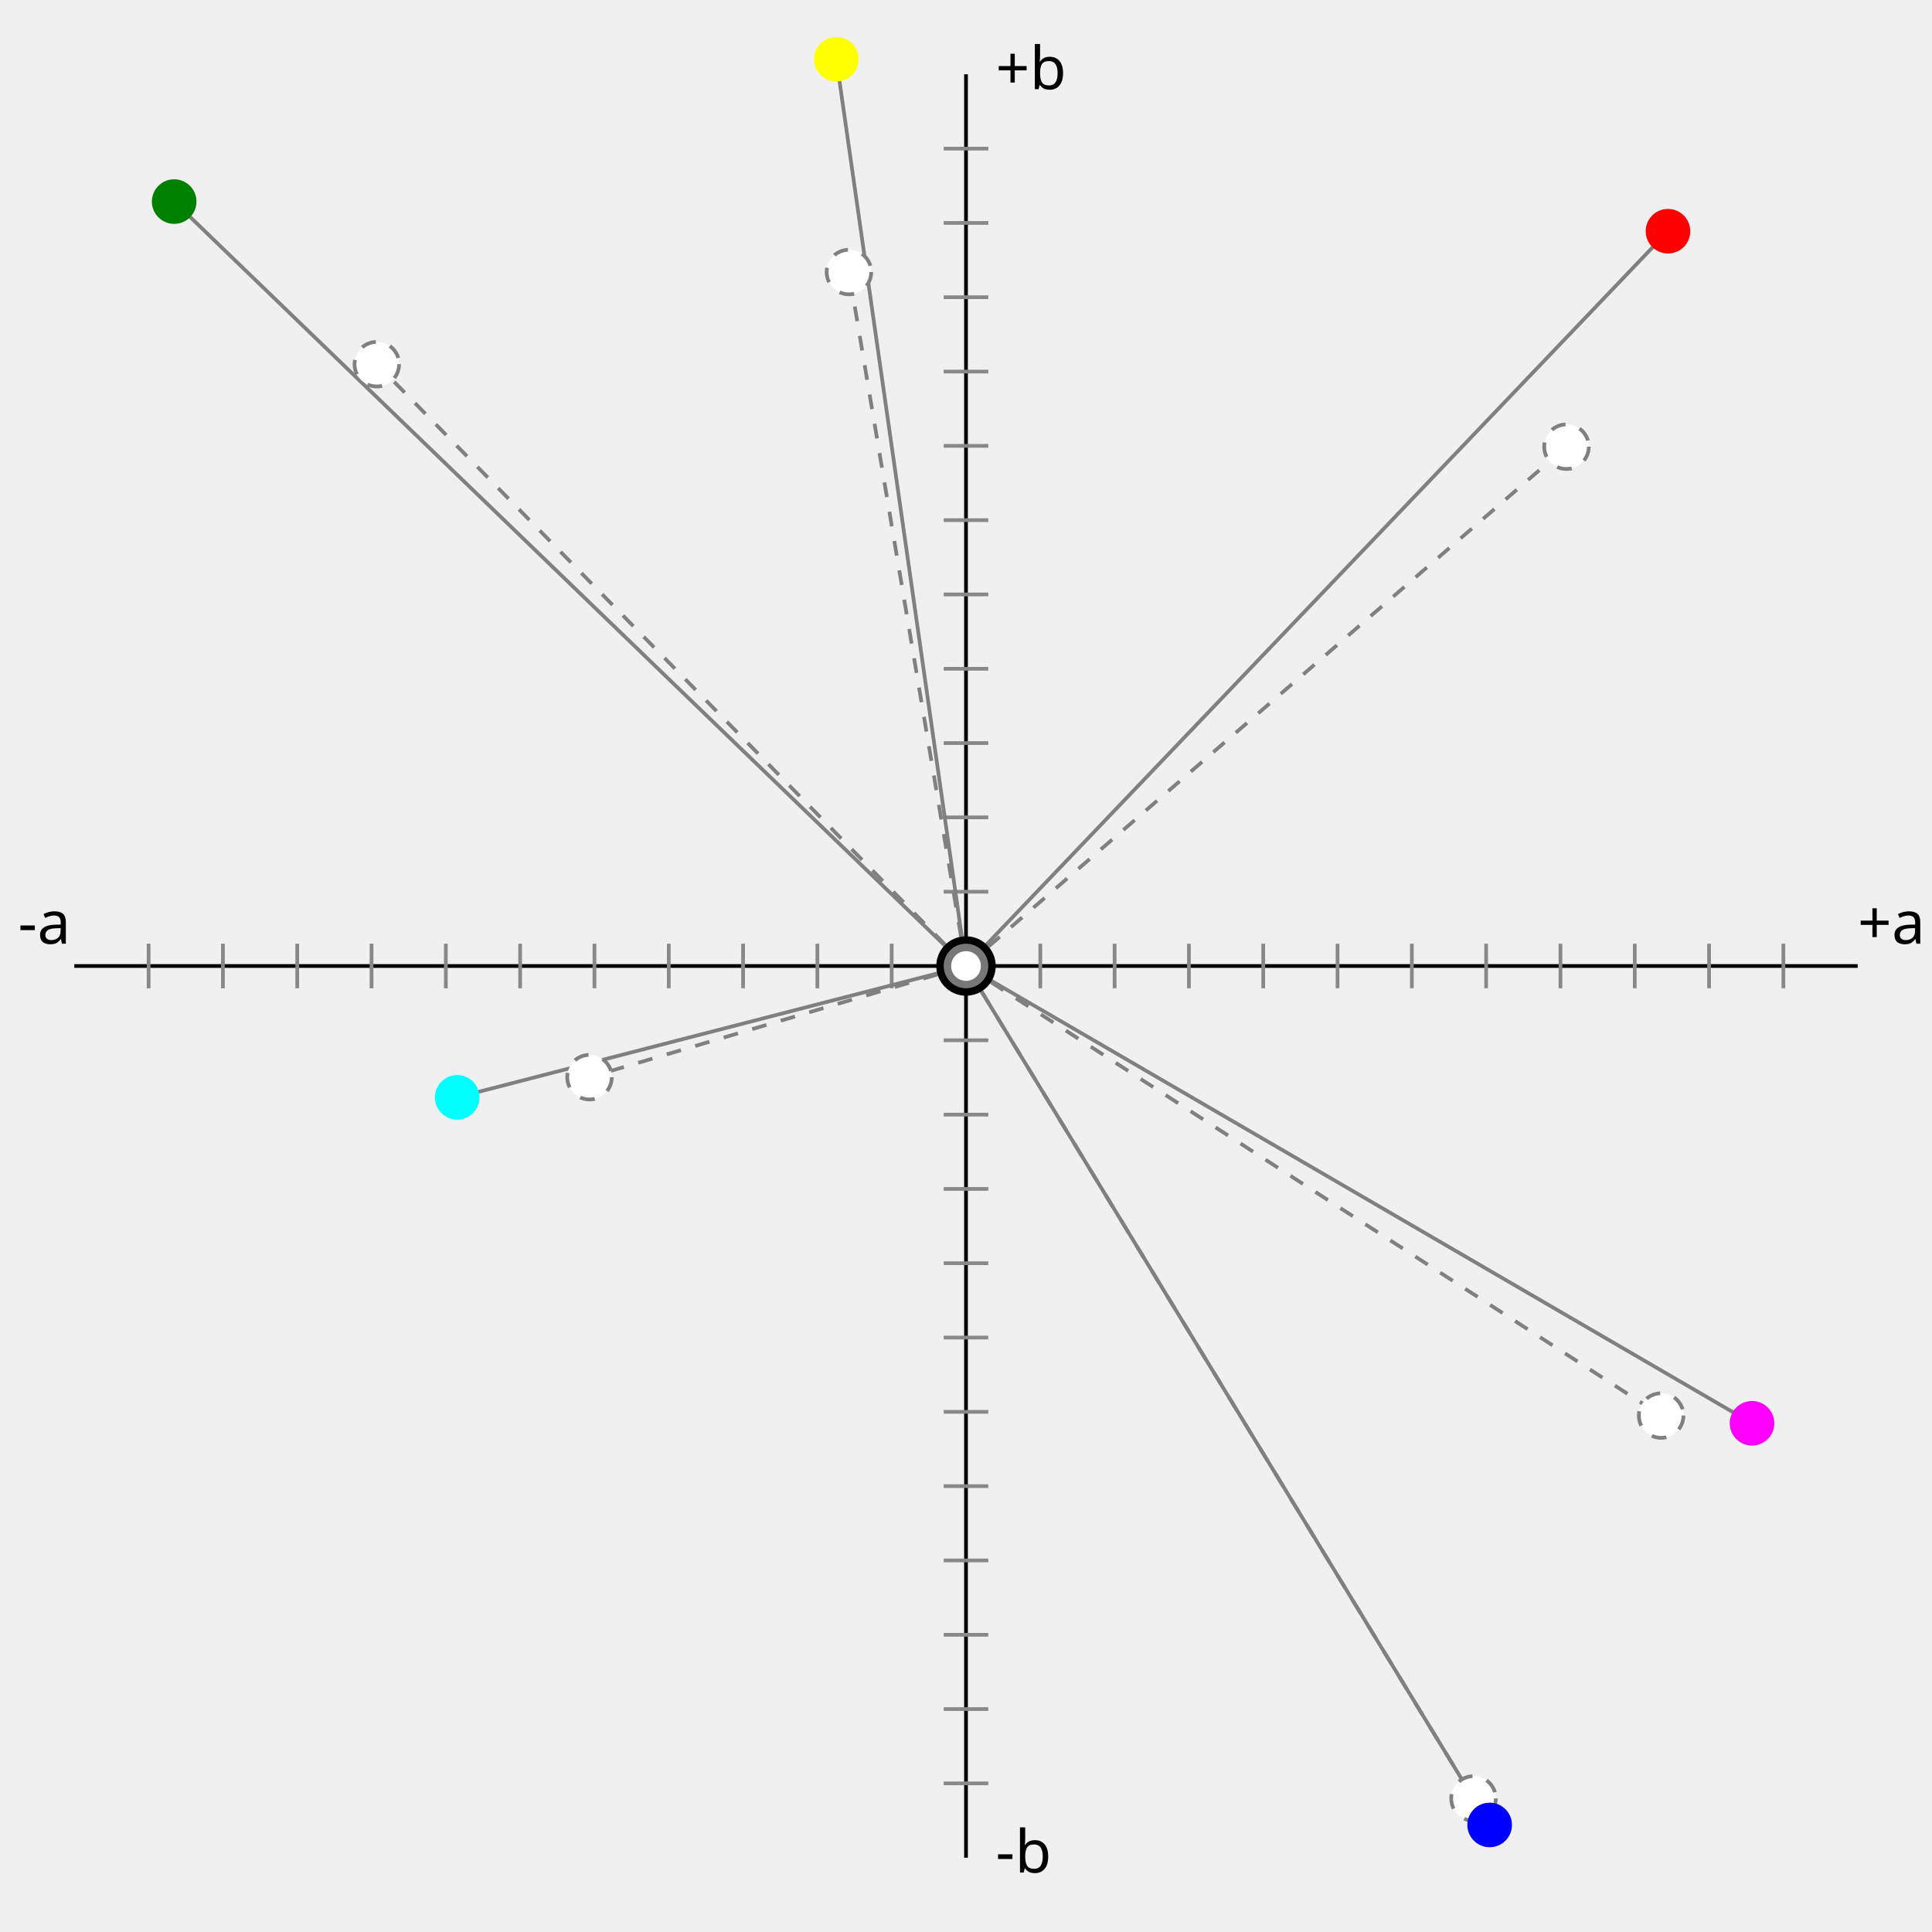
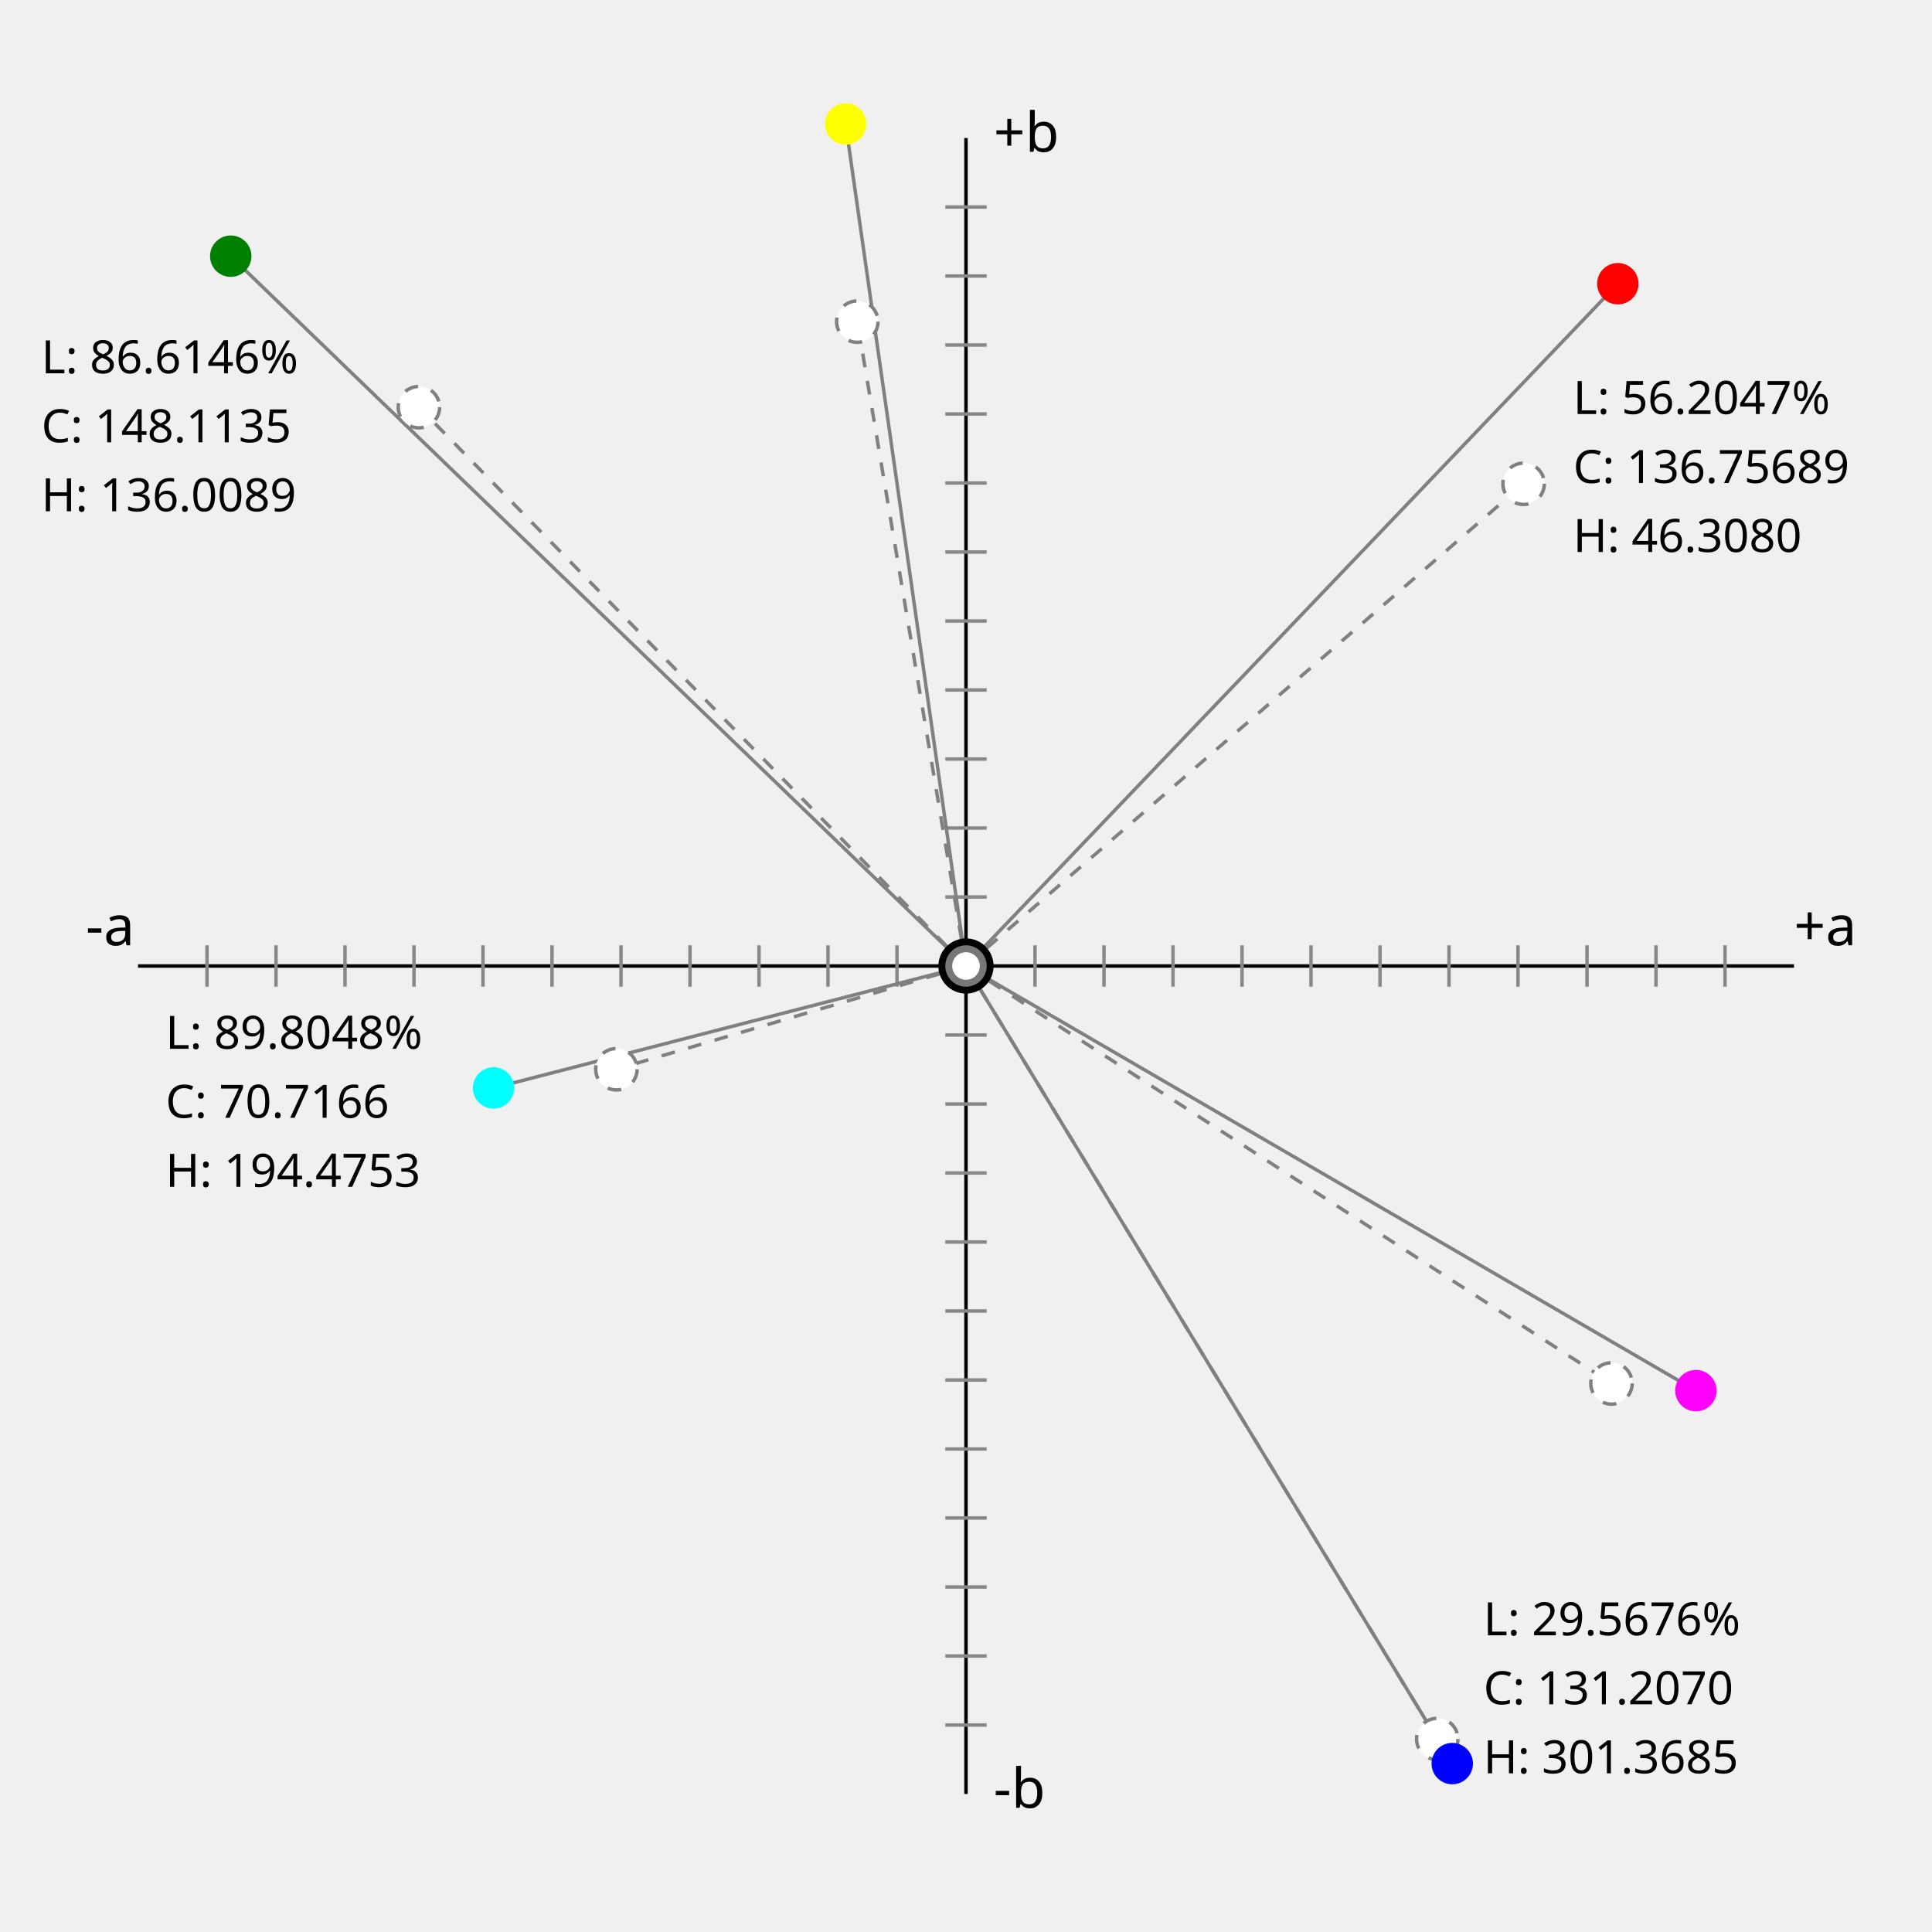
- <svg xmlns="http://www.w3.org/2000/svg" viewBox="-130 -130 260 260" overflow="visible">
+ <svg xmlns="http://www.w3.org/2000/svg" viewBox="-140 -140 280 280" overflow="visible">
  <defs>
    <circle id="color-spot" r="3" stroke="none" />
    <circle id="rgb-spot" r="3" fill="white" stroke="gray" stroke-width="0.5" stroke-dasharray="2 2" stroke-linecap="butt" />
    <g id="axis" fill="none" stroke-width="0.5">
      <path stroke="black" d="M-120 0 120 0" />
      <path stroke="#888" d=" M110,-3 v6 M100,-3 v6 M90,-3 v6 M80,-3 v6 M70,-3 v6 M60,-3 v6 M50,-3 v6 M40,-3 v6 M30,-3 v6 M20,-3 v6 M10,-3 v6 M-10,-3 v6 M-20,-3 v6 M-30,-3 v6 M-40,-3 v6 M-50,-3 v6 M-60,-3 v6 M-70,-3 v6 M-80,-3 v6 M-90,-3 v6 M-100,-3 v6 M-110,-3 v6" />
    </g>
  </defs>
  <use href="#axis" transform="" />
  <use href="#axis" transform="rotate(90)" />
  <g fill="none" stroke="gray" stroke-width="0.5">
    <path stroke-dasharray="2 2" stroke-linecap="butt" d=" M0,0 80.81,-69.88 M0,0 -79.28,-80.99 M0,0 68.29,112.02 M0,0 -50.66,14.96 M0,0 93.54,60.49 M0,0 -15.75,-93.38 " />
    <path d=" M0,0 94.469,-98.883 M0,0 -106.559,-102.871 M0,0 70.472,115.594  M0,0 -68.471,17.676 M0,0 105.781,61.540 M0,0 -17.445,-122.031 " />
  </g>
  <g>
    <use href="#rgb-spot" transform="translate(80.81247, -69.88502)" />
    <use href="#rgb-spot" transform="translate(-79.28729, -80.99026)" />
    <use href="#rgb-spot" transform="translate(68.2986, 112.0294)" />
    <use href="#rgb-spot" transform="translate(-50.66544, 14.96202)" />
    <use href="#rgb-spot" transform="translate(93.54999, 60.49854)" />
    <use href="#rgb-spot" transform="translate(-15.75289, -93.38841)" />
  </g>
  <g>
    <use href="#color-spot" fill="red" transform="translate(94.46921, -98.88385)" />
    <use href="#color-spot" fill="green" transform="translate(-106.5598, -102.8718)" />
    <use href="#color-spot" fill="blue" transform="translate(70.47202, 115.5944)" />
    <use href="#color-spot" fill="cyan" transform="translate(-68.4718, 17.67648)" />
    <use href="#color-spot" fill="magenta" transform="translate(105.7812, 61.5405)" />
    <use href="#color-spot" fill="yellow" transform="translate(-17.44523, -122.0312)" />
  </g>
  <circle r="4" />
  <circle r="3" fill="#777" />
  <circle r="2" fill="#fff" />
  <g font-family="sans-serif" font-size="6pt">
    <text x="120" y="-3">+a</text>
    <text x="-120.5" y="-3" text-anchor="end">-a</text>
    <text x="4" y="122">-b</text>
    <text x="4" y="-118">+b</text>
  </g>
+   <g font-family="sans-serif" font-size="5pt">
+     <text x="88" y="-80">L: 56.2047%<tspan x="88" dy="10">C: 136.75689<tspan x="88" dy="10">H: 46.3080</tspan>
+       </tspan>
+     </text>
+     <text x="-134" y="-85.9">L: 86.6146%<tspan x="-134" dy="10">C: 148.1135<tspan x="-134" dy="10">H: 136.0089</tspan>
+       </tspan>
+     </text>
+     <text x="75" y="97">L: 29.5676%<tspan x="75" dy="10">C: 131.2070<tspan x="75" dy="10">H: 301.3685</tspan>
+       </tspan>
+     </text>
+     <text x="-116" y="12">L: 89.8048%<tspan x="-116" dy="10">C: 70.7166<tspan x="-116" dy="10">H: 194.4753</tspan>
+       </tspan>
+     </text>
+   </g>
</svg>
